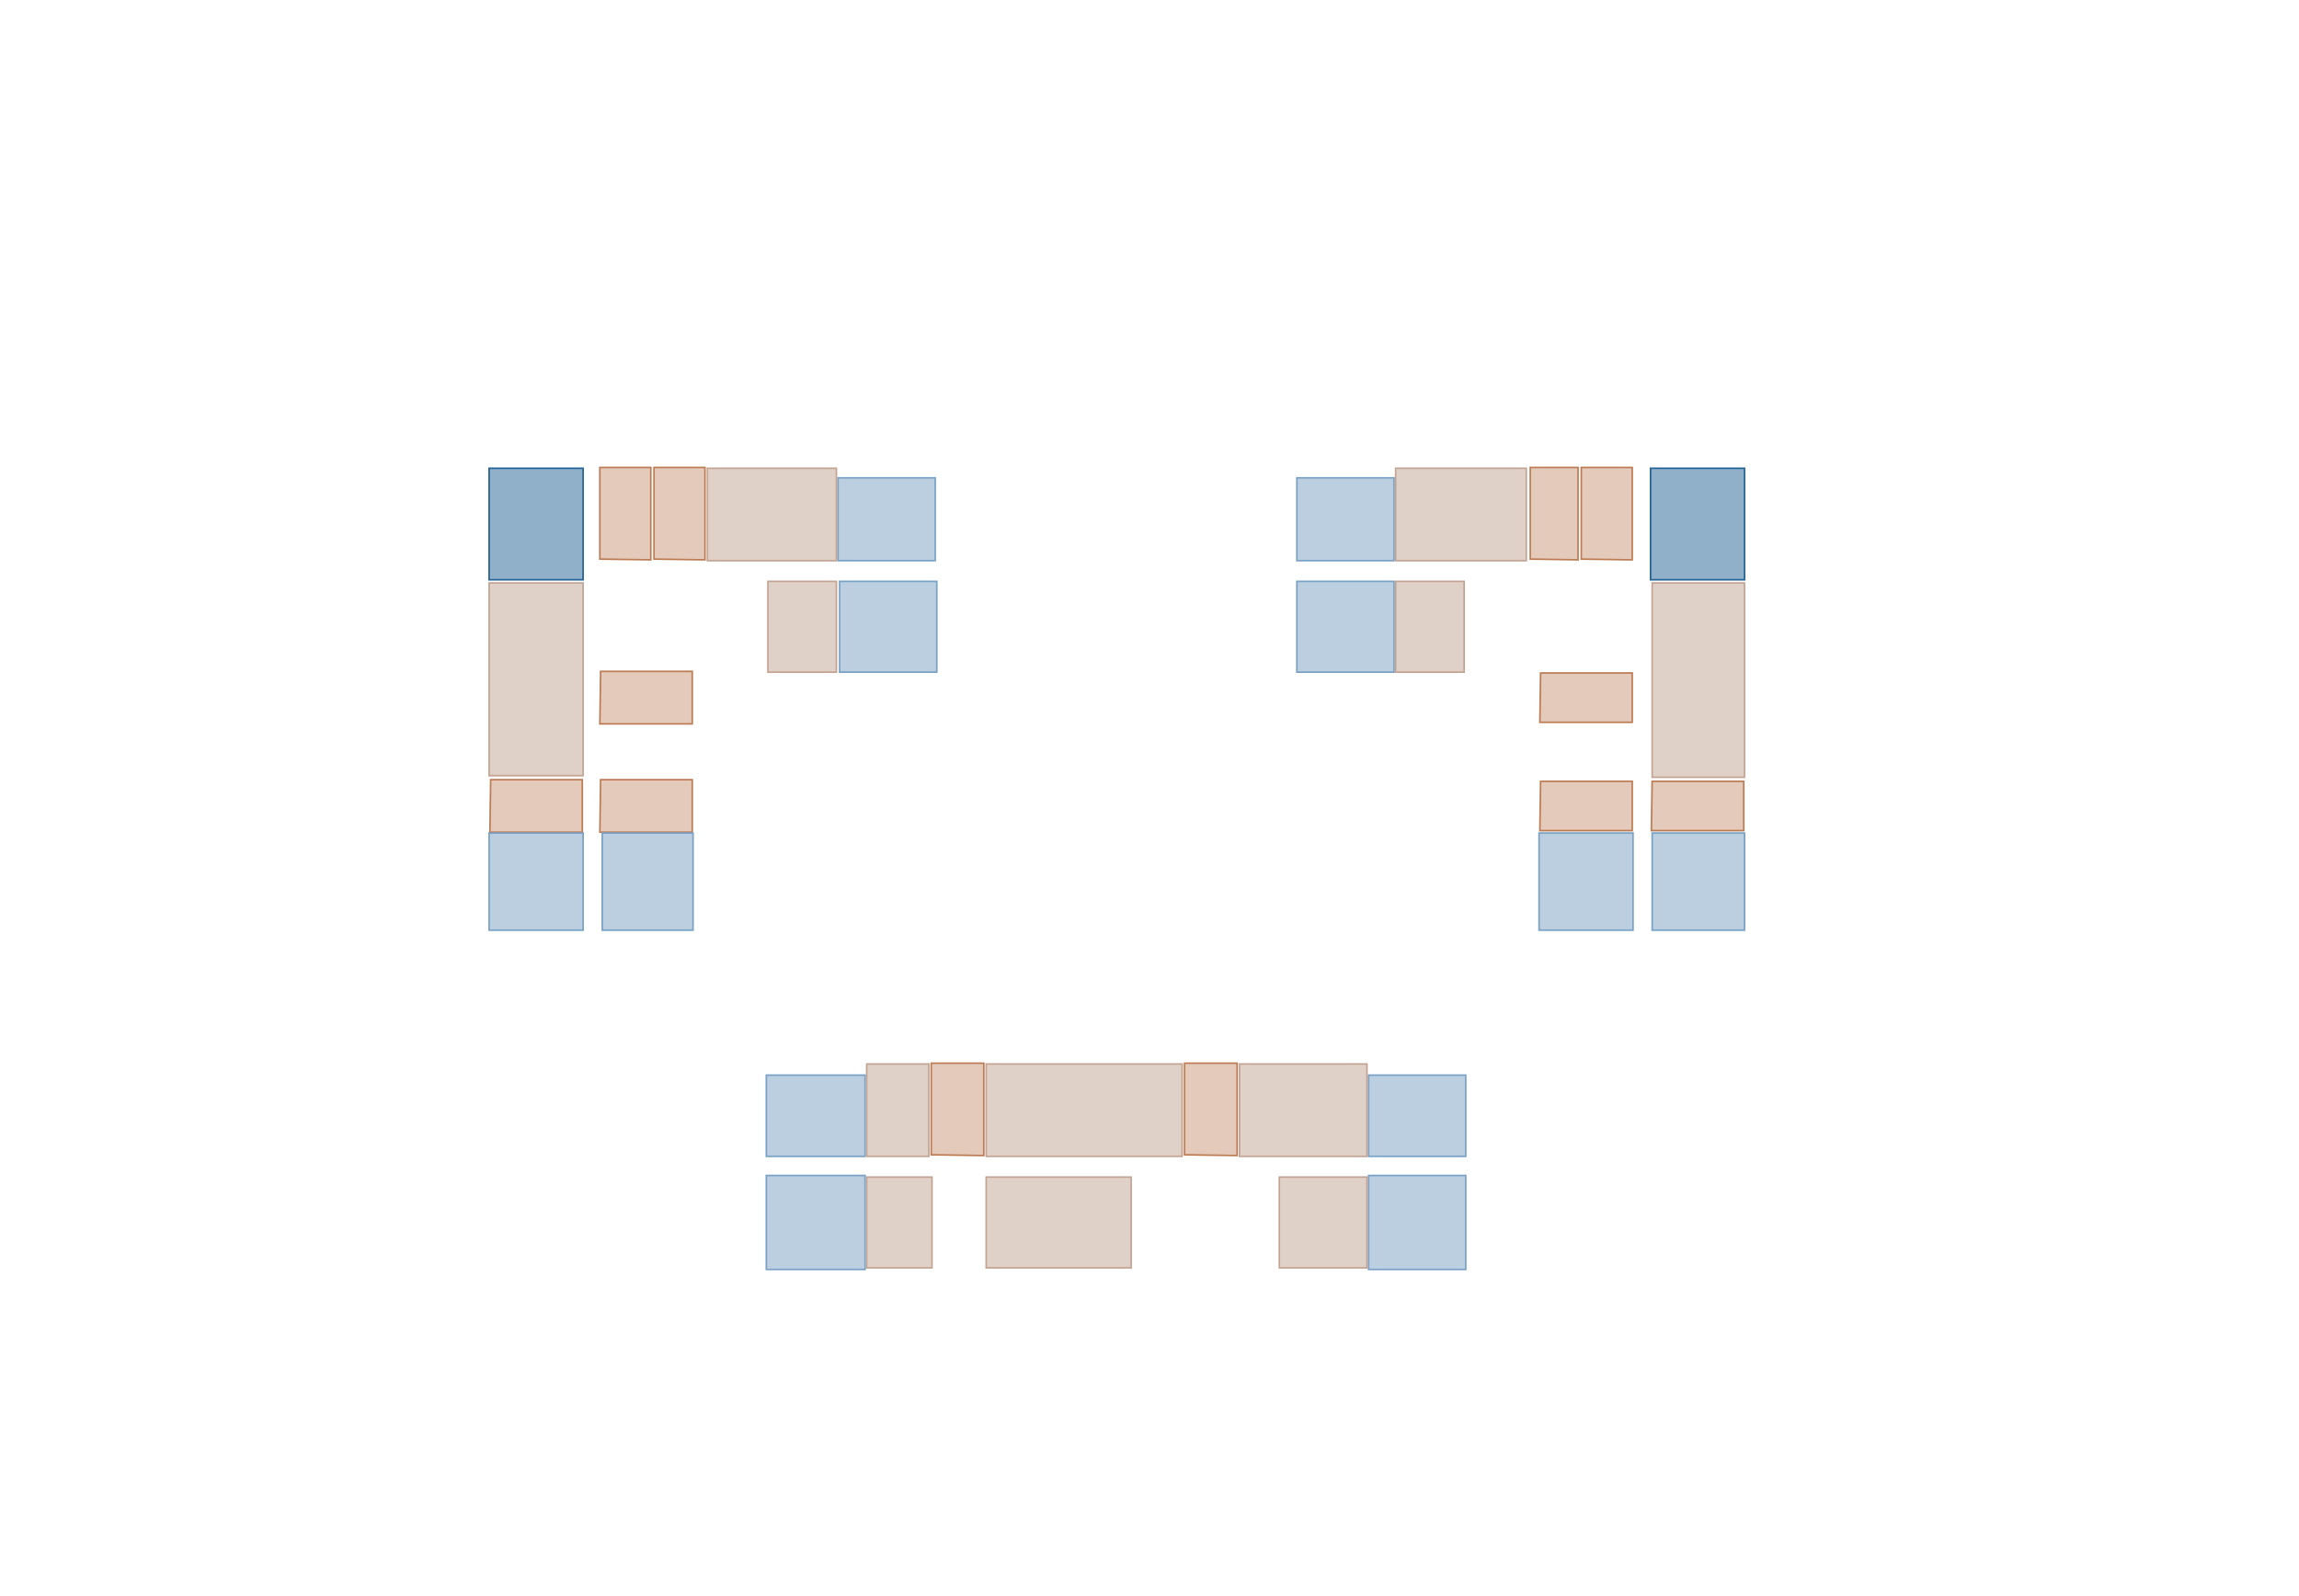
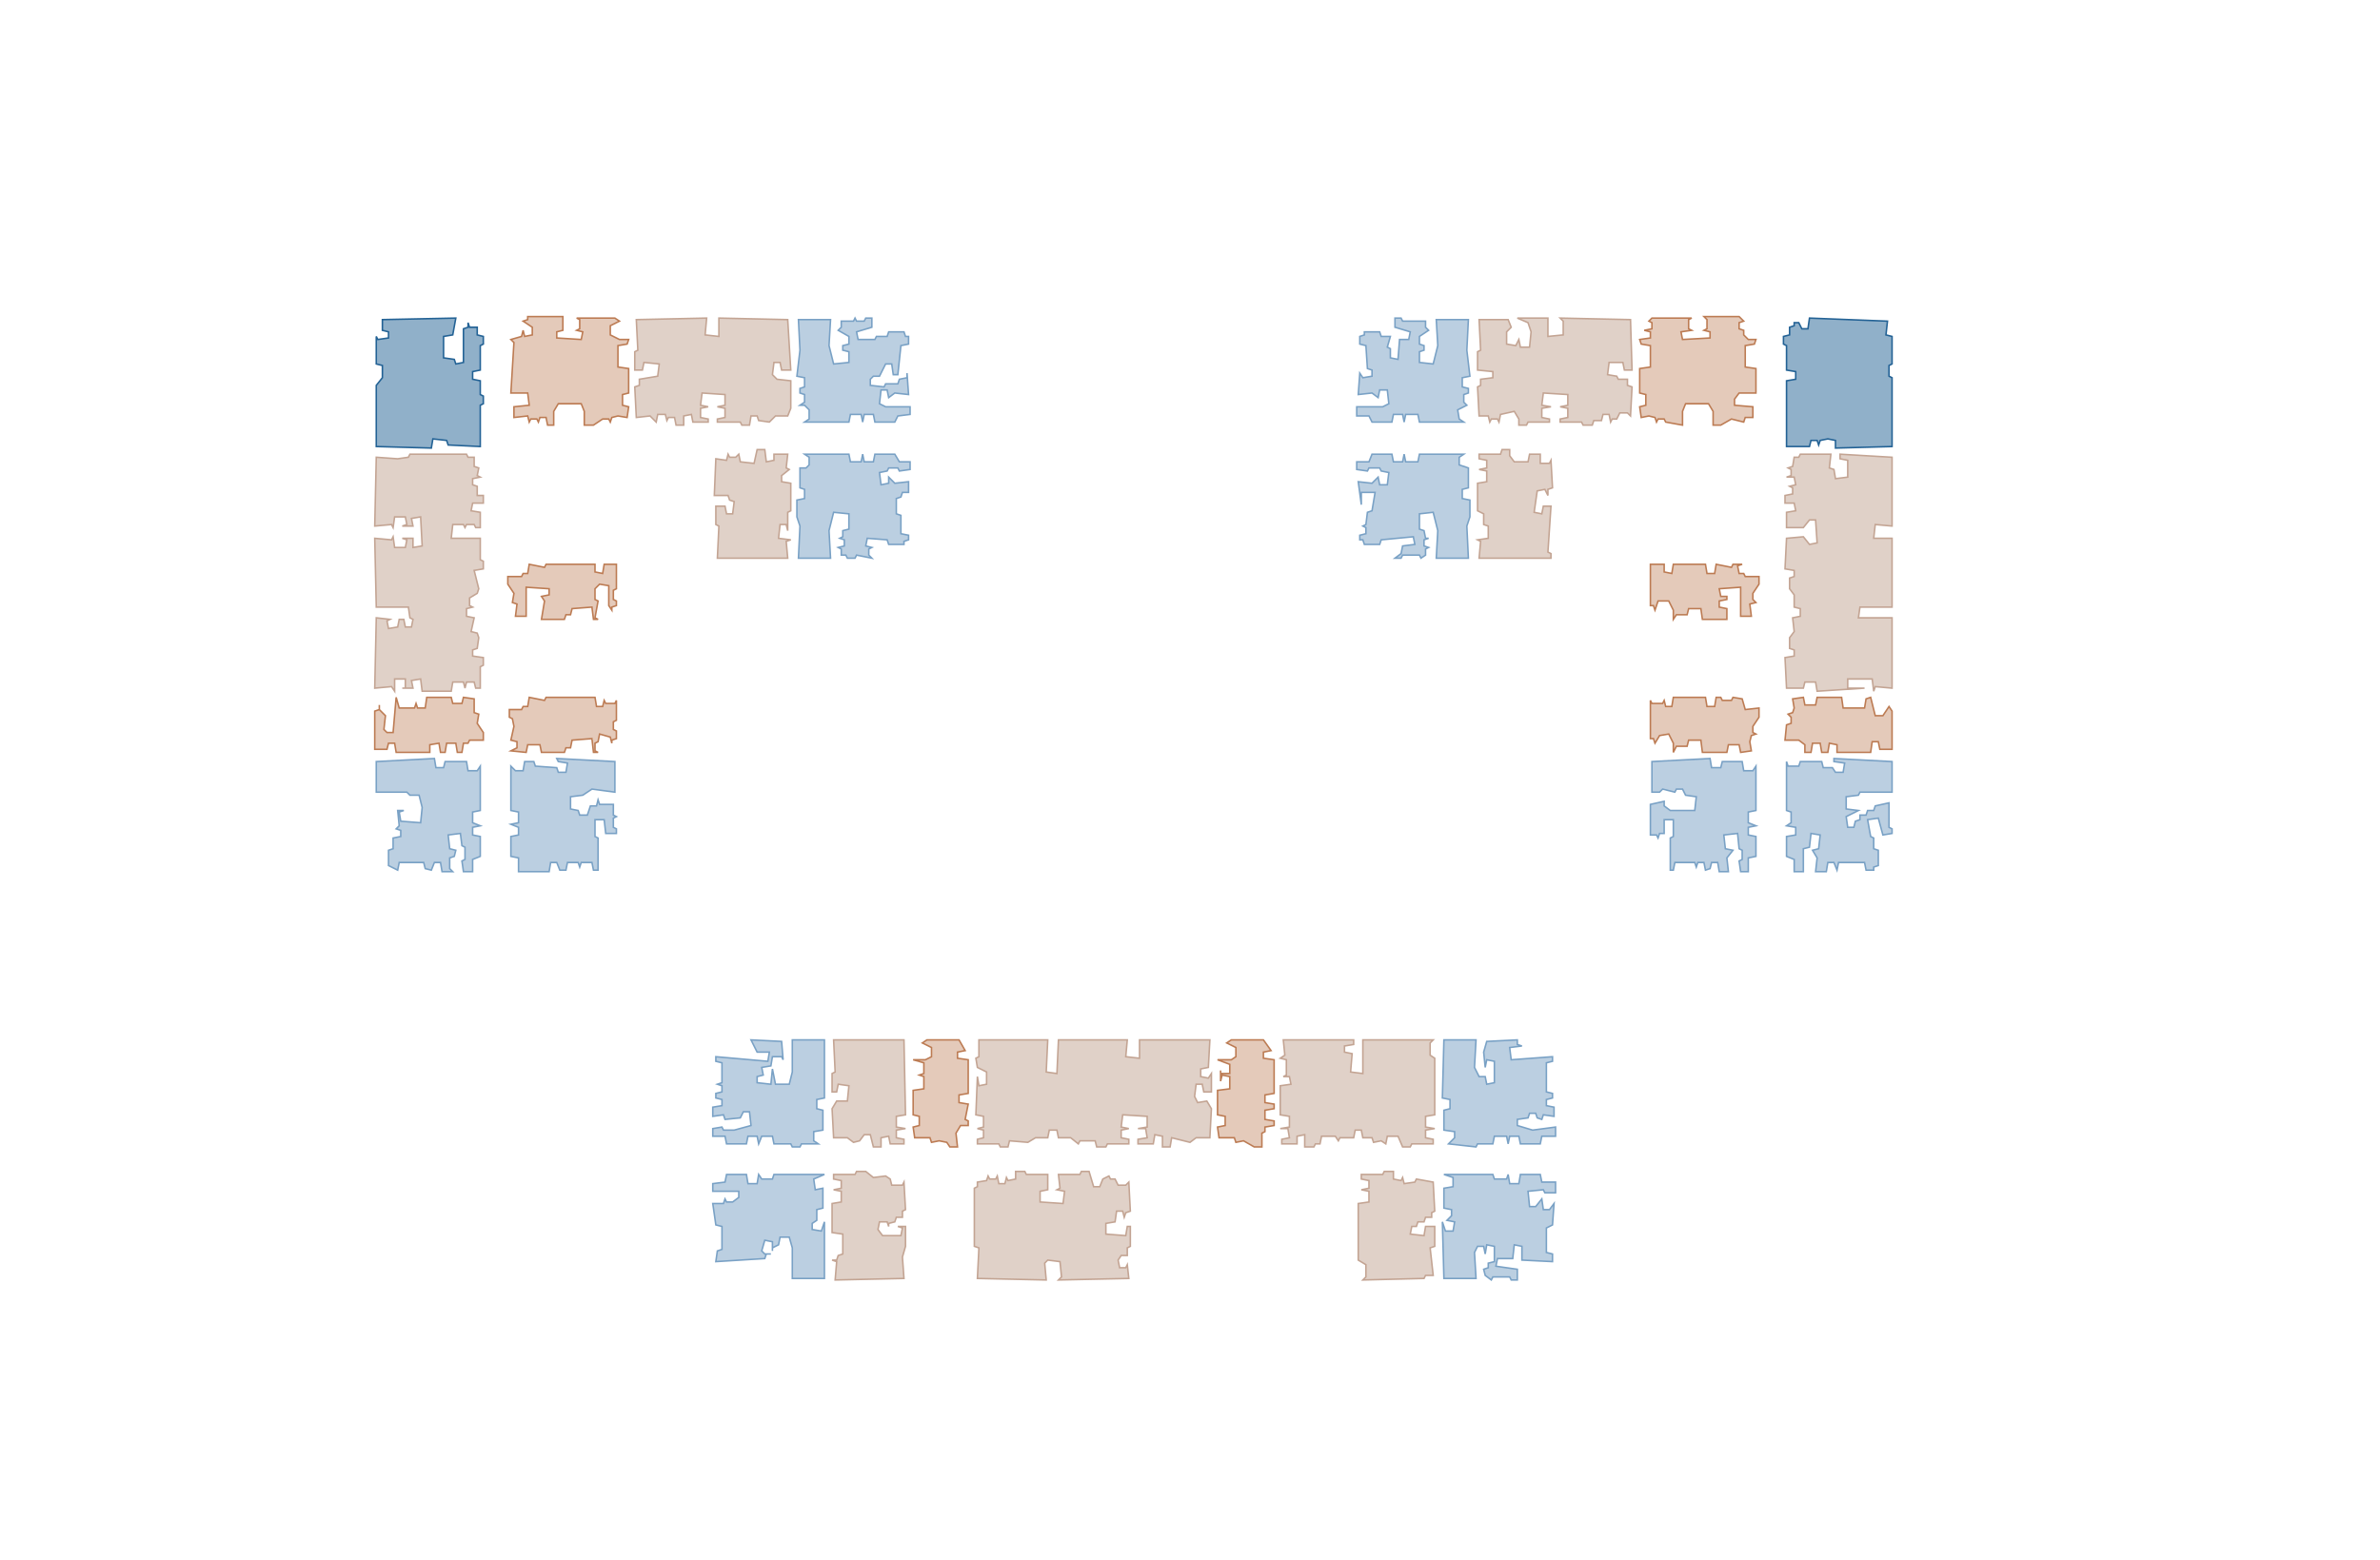
- <svg xmlns="http://www.w3.org/2000/svg" width="1443" height="1002" viewBox="0 0 1443 1002" fill="none" preserveAspectRatio="xMidYMid slice">
-   <path data-unit-type="4" d="M617.5 667.5V725.492L584.5 725.02V667.5H617.5ZM776.5 667.5V725.492L743.5 725.02V667.5H776.5ZM434.5 489.5V522.5H376.507L376.98 489.5H434.5ZM365.5 489.5V522.5H307.507L307.98 489.5H365.5ZM1094.5 490.5V521.5H1036.51L1036.98 490.5H1094.5ZM1024.5 490.5V521.5H966.508L966.979 490.5H1024.5ZM434.5 421.5V454.5H376.507L376.98 421.5H434.5ZM1024.5 422.5V453.5H966.508L966.979 422.5H1024.5ZM442.5 293.5V351.492L410.5 351.033V293.5H442.5ZM1024.5 293.5V351.492L992.5 351.033V293.5H1024.5ZM408.5 293.5V351.478L376.5 351.02V293.5H408.5ZM990.5 293.5V351.477L960.5 351.02V293.5H990.5Z" fill="#BC7B53" fill-opacity="0.4" stroke="#BC7B53" />
-   <path data-unit-type="1" d="M307 294H366V364H307ZM1036 294H1095V364H1036Z" fill="#236295" fill-opacity="0.5" stroke="#236295" />
-   <path data-unit-type="2" d="M526 300H587V352H526ZM527 365H588V422H527ZM307 523H366V584H307ZM378 523H435V584H378ZM814 300H875V352H814ZM814 365H875V422H814ZM966 523H1025V584H966ZM1037 523H1095V584H1037ZM481 675H543V726H481ZM859 675H920V726H859ZM481 738H543V797H481ZM859 738H920V797H859Z" fill="#79A1C5" fill-opacity="0.5" stroke="#79A1C5" />
-   <path data-unit-type="3" d="M444 294H525V352H444ZM482 365H525V422H482ZM307 366H366V487H307ZM876 294H958V352H876ZM876 365H919V422H876ZM1037 366H1095V488H1037ZM544 668H583V726H544ZM619 668H742V726H619ZM778 668H858V726H778ZM544 739H585V796H544ZM619 739H710V796H619ZM803 739H858V796H803Z" fill="#C3A493" fill-opacity="0.5" stroke="#C3A493" />
+ <svg xmlns="http://www.w3.org/2000/svg" width="1556" height="1020" viewBox="0 0 1556 1020" fill="none" preserveAspectRatio="xMidYMid slice">
+   <path data-unit-type="4" d="M805 680L802 682L808 685L808 691L805 693L796 693L804 696L804 702L798 702L798 700L798 707L799 703L804 704L804 712L796 713L796 729L801 730L801 736L796 737L797 744L807 744L808 747L813 746L820 750L825 750L825 741L827 740L827 737L833 736L833 733L827 732L827 726L833 725L833 722L827 721L827 716L833 715L833 693L826 692L826 688L831 687L826 680ZM606 680L603 682L609 685L609 691L605 693L597 693L604 695L604 702L601 703L604 704L604 712L597 713L597 729L601 730L601 736L597 737L598 744L608 744L609 747L614 746L619 747L621 750L626 750L625 741L628 736L633 736L633 733L631 732L633 722L627 721L627 716L633 715L633 693L626 692L626 688L631 687L627 680ZM1172 457L1173 463L1172 466L1169 467L1171 469L1171 473L1168 474L1167 484L1176 484L1180 487L1180 492L1184 492L1185 486L1190 486L1191 492L1195 492L1196 486L1201 487L1201 492L1223 492L1224 485L1228 485L1229 490L1237 490L1237 465L1235 462L1231 468L1226 468L1223 456L1220 457L1219 463L1205 463L1204 456L1188 456L1187 461L1180 461L1179 456ZM1079 458L1079 483L1081 483L1082 486L1085 481L1091 480L1094 486L1094 492L1096 488L1103 488L1104 484L1112 484L1113 492L1129 492L1130 487L1137 487L1138 492L1145 491L1144 485L1145 481L1148 480L1146 479L1146 475L1150 469L1150 463L1141 464L1139 457L1133 456L1132 458L1126 458L1125 456L1122 456L1121 462L1116 462L1115 456L1094 456L1093 462L1089 462L1088 458L1087 460L1080 460ZM333 464L333 469L335 470L336 475L334 484L338 485L338 489L334 491L344 492L345 487L353 487L354 492L369 492L370 489L373 489L374 484L387 483L388 492L391 492L389 491L389 486L391 485L392 480L399 482L400 486L400 484L403 483L403 478L401 477L401 472L403 471L403 458L402 460L396 460L395 458L394 462L390 462L389 456L357 456L356 458L346 456L345 462L342 462L341 464ZM245 465L245 490L253 490L254 486L258 486L259 492L281 492L281 487L287 486L288 492L291 492L292 486L298 486L299 492L302 492L303 486L306 486L307 484L316 484L316 479L312 473L313 467L310 466L310 457L303 456L302 460L296 460L295 456L279 456L278 463L273 463L272 460L271 463L261 463L259 456L257 479L253 479L251 477L252 468L248 464L248 461L248 464ZM1079 369L1079 396L1081 396L1082 399L1084 393L1091 393L1094 399L1094 405L1096 402L1103 402L1104 398L1112 398L1113 405L1129 405L1129 398L1124 397L1124 393L1129 392L1129 390L1125 390L1124 385L1138 384L1138 403L1145 403L1144 395L1148 394L1146 392L1146 388L1150 382L1150 377L1141 377L1140 375L1137 375L1136 370L1139 369L1133 369L1132 371L1122 369L1121 375L1116 375L1115 369L1094 369L1093 375L1088 374L1088 369ZM332 377L332 382L336 388L335 394L338 395L337 403L344 403L344 384L359 385L359 389L354 390L356 393L354 405L369 405L370 402L373 402L374 398L387 397L388 405L391 405L389 404L391 393L389 392L389 385L392 382L398 383L398 396L400 399L400 397L403 396L403 393L401 392L401 386L403 385L403 369L395 369L394 375L389 374L389 369L357 369L356 371L346 369L345 375L342 375L341 377ZM1140 210L1137 207L1114 207L1116 209L1116 215L1114 216L1118 217L1118 221L1100 222L1099 217L1106 216L1104 215L1104 209L1106 208L1080 208L1078 210L1080 211L1080 215L1075 216L1079 217L1079 221L1072 222L1073 225L1079 226L1079 240L1072 241L1072 257L1076 258L1076 265L1072 266L1073 273L1078 272L1082 273L1083 276L1084 274L1088 274L1089 276L1100 278L1100 269L1102 264L1117 264L1120 269L1120 278L1125 278L1132 274L1140 276L1141 273L1146 273L1146 266L1134 265L1134 261L1137 257L1148 257L1148 241L1141 240L1141 226L1147 225L1148 222L1143 222L1140 219L1140 216L1137 215L1137 211ZM342 210L348 214L348 219L343 220L342 216L341 220L334 222L336 224L334 257L345 257L346 265L336 266L336 273L345 272L346 276L347 274L351 274L352 276L353 273L357 273L358 278L362 278L362 269L365 264L380 264L382 269L382 278L388 278L394 274L398 274L399 276L400 273L404 272L410 273L411 266L407 265L407 258L411 257L411 241L404 240L404 226L410 225L411 222L405 222L399 219L399 213L405 210L402 208L377 208L379 209L379 215L377 216L381 217L380 222L364 221L364 217L368 216L368 207L345 207L345 209Z" fill="#BC7B53" fill-opacity="0.4" stroke="#BC7B53" />
+   <path data-unit-type="1" d="M1173 211L1173 213L1170 214L1170 219L1166 220L1166 225L1168 226L1168 242L1174 243L1174 248L1168 249L1168 292L1183 292L1184 288L1188 288L1189 291L1190 288L1195 287L1200 288L1200 293L1237 292L1237 247L1235 246L1235 239L1237 238L1237 220L1233 219L1234 210L1183 208L1182 215L1178 215L1176 211ZM250 209L250 216L254 217L254 221L247 222L246 220L246 238L250 239L250 247L246 252L246 292L282 293L283 287L292 288L293 291L314 292L314 265L316 264L316 259L314 258L314 249L309 248L309 243L314 242L314 226L316 225L316 220L312 219L312 214L307 214L306 211L306 214L303 215L303 237L298 238L297 235L290 234L290 220L296 219L298 208Z" fill="#236295" fill-opacity="0.5" stroke="#236295" />
+   <path data-unit-type="2" d="M944 768L950 770L950 776L944 777L944 790L949 791L949 795L946 798L951 799L950 805L945 805L943 799L944 836L965 836L964 819L966 815L970 815L971 820L972 814L977 815L977 825L973 826L973 829L970 830L971 834L975 837L976 835L987 835L988 837L992 837L992 830L978 828L979 823L989 823L990 814L995 815L995 824L1015 825L1015 820L1011 819L1011 803L1015 801L1016 787L1013 791L1009 791L1008 784L1004 789L1000 789L999 779L1009 778L1010 780L1017 780L1017 773L1008 773L1007 768L994 768L993 774L987 774L986 768L985 771L977 771L976 768ZM466 774L466 779L483 779L483 783L479 786L475 786L474 784L473 787L466 787L468 801L472 802L472 817L469 818L468 825L500 823L501 820L504 820L500 820L498 818L500 811L505 812L505 818L505 816L509 814L510 809L516 809L518 816L518 836L539 836L539 799L537 805L531 804L531 800L534 798L534 791L538 790L538 777L533 778L532 771L539 768L506 768L505 771L498 771L496 768L495 774L489 774L488 768L475 768L474 773ZM944 680L943 718L948 719L948 725L944 726L944 739L951 740L951 744L947 748L965 750L966 748L976 748L977 743L985 743L986 748L987 743L993 743L994 748L1007 748L1008 743L1017 743L1017 737L1002 739L992 736L992 732L999 731L1000 728L1004 728L1005 731L1008 732L1009 729L1016 730L1016 724L1011 723L1011 719L1015 718L1015 715L1011 714L1011 695L1015 694L1015 691L988 693L987 685L995 684L992 683L992 680L972 681L970 688L971 698L972 693L977 694L977 708L972 709L971 704L967 704L964 698L965 680ZM468 691L468 694L472 695L472 708L469 709L472 710L472 714L468 715L468 718L472 719L472 723L466 724L466 730L473 729L474 732L484 731L486 727L490 727L491 736L480 739L473 739L472 737L466 738L466 743L474 743L475 748L488 748L489 743L495 743L496 748L498 743L505 743L506 748L517 748L518 750L523 750L524 748L535 748L532 746L532 740L538 739L538 726L534 725L534 719L539 718L539 680L518 680L518 701L516 709L507 709L505 699L504 709L495 708L495 704L499 703L498 698L504 697L505 691L511 691L512 693L511 681L491 680L495 688L503 688L502 694ZM1237 498L1199 496L1199 498L1206 499L1205 505L1200 505L1198 502L1192 502L1191 498L1177 498L1176 501L1169 501L1168 498L1168 530L1171 531L1171 538L1168 540L1174 541L1174 546L1168 547L1168 560L1173 562L1173 570L1179 570L1179 555L1183 554L1184 545L1190 546L1189 555L1185 556L1188 561L1187 570L1194 570L1195 564L1199 564L1201 569L1202 564L1219 564L1220 569L1225 569L1225 567L1228 566L1228 556L1225 555L1225 548L1223 547L1221 536L1228 535L1231 546L1237 545L1237 542L1235 541L1235 525L1226 527L1225 530L1221 530L1220 533L1216 533L1216 536L1213 537L1212 541L1208 541L1207 534L1215 530L1207 529L1207 521L1215 520L1216 518L1237 518ZM1080 498L1080 518L1085 518L1087 516L1095 518L1096 516L1100 516L1102 520L1109 521L1108 530L1092 530L1088 527L1088 524L1079 526L1079 546L1083 546L1084 548L1085 545L1088 545L1088 536L1094 536L1094 547L1092 548L1092 569L1094 569L1095 564L1108 564L1109 567L1110 564L1114 564L1115 569L1118 568L1119 564L1123 564L1124 570L1130 570L1129 561L1133 556L1128 555L1127 546L1136 545L1137 555L1139 556L1139 562L1137 563L1138 570L1143 570L1143 561L1148 560L1148 547L1143 546L1143 541L1148 540L1143 538L1143 531L1148 530L1148 501L1146 504L1140 504L1139 498L1126 498L1125 502L1119 502L1118 496ZM402 498L364 496L365 498L371 499L370 505L365 505L364 502L350 501L349 498L343 498L342 504L337 504L334 501L334 530L339 531L339 538L334 539L339 541L339 546L334 547L334 560L339 561L339 570L359 570L360 564L364 564L366 569L370 569L371 564L378 564L379 567L380 564L387 564L388 569L391 569L391 548L389 547L389 536L395 536L396 545L403 545L403 542L401 541L401 535L403 534L401 533L401 526L392 526L391 523L390 527L386 527L384 533L379 533L378 530L373 529L373 521L381 520L387 516L402 518ZM246 498L246 518L266 518L268 520L274 520L276 528L275 538L262 537L261 531L264 530L260 530L261 540L259 542L262 543L262 547L257 548L257 555L254 556L254 566L260 569L261 564L277 564L278 568L282 569L284 564L288 564L289 570L296 570L294 568L294 561L297 560L298 556L294 555L293 546L301 545L302 553L304 554L304 562L302 563L303 570L309 570L309 562L314 560L314 547L309 546L309 541L314 540L309 538L309 531L314 530L314 501L312 504L306 504L305 498L291 498L290 502L285 502L284 496ZM887 302L887 307L894 308L895 306L902 306L903 308L908 309L907 317L902 317L901 312L897 316L888 315L890 330L890 322L899 322L897 334L894 335L893 343L891 344L893 345L893 349L889 350L889 353L891 353L892 356L902 356L903 353L924 351L925 356L917 357L916 362L912 365L916 365L917 363L928 363L929 365L932 363L932 359L934 358L931 357L931 353L934 352L932 352L931 347L928 346L928 336L937 335L940 347L939 365L960 365L959 344L961 338L961 327L956 326L956 320L960 319L960 306L954 304L954 299L957 297L928 297L927 302L919 302L918 297L917 302L911 302L910 297L897 297L895 302ZM526 297L529 299L529 304L527 306L523 306L523 319L526 320L526 326L521 327L521 338L523 344L522 365L543 365L542 347L545 335L555 336L555 346L551 347L551 351L549 352L552 353L552 357L548 358L550 359L550 363L553 363L554 365L559 365L560 363L570 365L568 363L568 359L570 358L566 357L567 352L580 353L581 356L591 356L591 354L594 353L594 350L589 349L589 337L586 336L586 326L589 325L590 322L594 322L594 315L585 316L581 312L581 316L576 317L575 309L580 308L581 306L587 306L588 308L595 307L595 302L588 302L585 297L572 297L571 302L565 302L564 297L563 302L556 302L555 297ZM889 220L889 225L893 226L894 241L897 242L897 246L891 247L889 244L888 258L897 257L901 260L902 255L907 255L908 264L904 266L887 266L887 272L895 272L897 276L910 276L911 271L917 271L918 276L919 271L927 271L928 276L957 276L954 274L953 268L959 265L957 263L957 258L960 257L960 254L956 253L956 247L961 246L959 229L960 209L939 209L940 226L937 238L928 237L928 230L931 229L931 226L928 225L928 220L934 216L932 214L932 210L917 210L916 208L912 208L912 214L922 217L921 222L915 222L914 235L909 234L909 228L907 227L909 220L903 220L902 217L892 217L892 219ZM522 209L523 229L521 246L526 247L526 253L523 254L523 257L526 258L526 263L523 265L526 265L529 268L529 274L526 276L555 276L556 271L563 271L564 276L565 271L571 271L572 276L585 276L587 272L595 271L595 266L579 266L575 264L576 255L580 255L581 260L585 257L594 258L593 244L593 247L588 248L587 251L579 251L578 253L569 252L569 248L571 246L575 246L579 238L583 238L584 245L587 245L589 226L594 225L594 220L592 220L591 217L581 217L580 220L573 220L572 222L561 222L560 217L570 214L570 208L566 208L565 210L560 210L559 208L558 210L550 210L550 214L548 216L555 220L555 225L551 226L551 229L555 230L555 237L545 238L542 226L543 209Z" fill="#79A1C5" fill-opacity="0.5" stroke="#79A1C5" />
+   <path data-unit-type="3" d="M890 768L890 771L895 772L895 777L890 778L895 779L895 786L888 787L888 824L893 827L893 835L891 837L931 836L932 834L937 834L935 816L938 815L938 802L932 802L931 808L922 807L923 802L926 802L927 799L931 799L932 796L936 796L936 793L938 792L937 773L926 771L925 773L918 774L917 770L916 772L911 771L911 766L905 766L904 768ZM639 773L639 776L637 777L637 815L640 816L639 836L684 837L683 826L685 824L693 825L694 835L692 837L738 836L737 827L736 829L732 829L731 824L733 821L737 821L737 816L739 815L739 802L737 802L736 808L723 807L723 800L729 799L730 792L734 792L735 796L736 793L739 792L738 773L736 775L731 775L729 771L726 771L725 769L721 771L719 776L715 776L712 766L707 766L706 768L692 768L693 777L691 778L696 779L695 787L680 786L680 779L685 778L685 768L671 768L670 766L664 766L664 771L659 772L658 770L657 774L653 774L652 769L651 771L647 771L646 769L645 772ZM545 768L545 771L550 772L550 777L545 778L550 779L550 786L544 787L544 806L551 807L551 820L548 821L547 824L544 824L547 825L546 837L591 836L590 822L592 815L592 802L587 802L590 803L589 808L577 808L574 804L575 799L580 799L581 802L581 800L585 799L586 796L590 796L590 792L592 791L591 773L590 775L583 775L582 771L579 769L571 770L566 766L560 766L559 768ZM839 680L840 690L837 692L841 693L841 703L839 704L843 704L844 709L837 710L837 729L843 730L843 737L837 738L842 738L843 744L838 745L838 748L848 748L848 743L853 742L853 750L859 750L860 748L863 748L864 743L873 743L875 746L876 744L885 744L886 739L890 739L891 744L897 744L898 747L903 746L906 748L907 743L914 743L917 750L922 750L923 748L937 748L937 745L932 744L932 739L938 738L932 737L932 730L938 729L938 692L935 690L935 682L937 680L891 680L891 702L883 701L884 689L879 688L879 684L885 683L885 680ZM640 680L640 691L638 692L639 698L645 701L645 709L640 710L639 704L638 729L643 730L643 737L639 738L643 739L643 744L639 745L639 748L653 748L654 750L659 750L660 746L672 747L677 744L685 744L686 739L691 739L692 744L700 744L705 748L706 746L716 746L717 750L723 750L724 748L738 748L738 745L733 744L733 739L738 738L733 737L734 729L750 730L750 737L744 738L749 738L750 744L744 745L744 748L754 748L755 742L760 743L760 750L765 750L766 744L778 747L782 744L791 744L792 725L789 720L783 721L781 717L782 709L786 709L787 714L792 714L792 702L790 705L785 704L785 699L790 698L791 680L745 680L745 692L736 691L737 680L692 680L691 702L684 701L685 680ZM545 680L546 701L544 702L544 714L547 714L548 709L555 710L554 720L547 720L544 725L545 744L554 744L558 747L562 746L565 742L569 742L571 750L576 750L576 744L581 743L582 748L591 748L591 745L586 744L586 739L592 738L586 737L586 730L592 729L591 680ZM1177 297L1176 299L1173 299L1172 305L1169 306L1171 307L1171 311L1168 312L1173 312L1174 317L1170 318L1172 319L1172 323L1167 324L1167 329L1173 329L1174 334L1168 335L1168 345L1179 345L1183 340L1187 340L1188 355L1183 356L1179 351L1168 352L1167 372L1173 373L1173 377L1170 378L1170 385L1173 389L1173 397L1177 398L1177 403L1172 404L1173 413L1170 417L1170 424L1173 425L1173 429L1167 430L1168 450L1179 450L1180 446L1187 446L1188 452L1219 450L1208 450L1208 444L1224 444L1225 452L1226 449L1237 450L1237 404L1215 404L1216 397L1237 397L1237 352L1225 352L1226 343L1237 344L1237 299L1203 297L1203 300L1208 301L1208 312L1200 313L1199 307L1196 306L1197 297ZM246 299L245 344L256 343L257 345L258 338L265 338L266 343L263 344L270 344L269 339L275 338L276 357L270 358L270 352L263 352L266 353L265 358L258 358L257 351L256 353L245 352L246 397L267 397L268 404L270 405L269 410L265 410L264 405L261 405L260 410L254 411L253 406L255 405L246 404L245 450L256 449L258 452L258 444L265 444L265 450L263 450L270 450L269 445L275 444L276 452L295 452L296 446L303 446L304 450L305 446L310 446L311 450L314 450L314 436L316 435L316 430L309 429L309 425L312 424L313 417L312 414L308 413L310 404L305 403L305 398L309 397L307 396L307 391L312 388L313 385L310 373L316 372L316 367L314 366L314 352L295 352L296 343L303 343L304 345L305 343L310 343L311 345L314 345L314 335L308 334L309 329L316 329L316 324L312 324L312 318L309 317L309 313L314 312L312 311L313 306L310 305L310 299L306 299L305 297L268 297L267 299L260 300ZM967 297L967 300L972 301L972 306L967 307L972 308L972 315L966 316L966 334L970 336L970 343L973 344L973 352L966 353L968 354L967 365L1014 365L1014 362L1012 361L1014 331L1009 331L1008 336L1003 335L1005 321L1010 320L1012 324L1012 320L1015 319L1014 301L1013 303L1007 303L1007 297L1000 297L999 302L990 302L987 298L987 294L982 294L981 297ZM515 297L506 297L506 301L501 302L500 294L495 294L493 303L484 302L483 297L481 299L477 299L476 297L475 301L468 300L467 324L476 324L477 327L480 328L479 336L475 336L474 331L468 331L468 343L470 344L469 365L515 365L514 354L517 353L509 352L510 343L514 343L515 347L515 335L517 334L517 316L511 315L511 311L516 307L514 306ZM967 209L968 229L966 230L966 242L976 243L976 247L968 248L968 252L966 253L967 272L973 272L974 276L975 274L979 274L980 276L981 271L990 269L993 274L993 278L998 278L999 276L1013 276L1013 274L1008 273L1008 267L1014 266L1008 265L1009 257L1025 258L1025 265L1020 266L1025 267L1025 273L1020 274L1020 276L1034 276L1035 278L1041 278L1042 275L1047 275L1048 271L1052 271L1053 276L1054 274L1057 274L1059 270L1064 270L1066 272L1067 253L1064 252L1064 248L1058 248L1057 246L1051 245L1052 237L1061 237L1062 242L1067 242L1066 209L1020 208L1022 210L1022 219L1012 220L1012 208L992 208L999 211L1001 217L1000 227L994 227L993 222L991 226L985 225L985 217L988 214L986 209ZM416 209L417 229L415 230L415 242L420 242L421 237L431 238L430 246L418 248L418 252L415 253L416 273L425 272L429 276L430 271L435 271L436 275L437 273L441 273L442 278L447 278L447 272L452 271L453 276L463 276L463 274L458 273L458 267L463 266L458 265L459 257L474 258L474 265L469 266L474 267L474 273L469 274L469 276L484 276L485 278L490 278L491 272L495 272L496 275L503 276L507 272L515 272L517 267L517 249L508 248L505 245L506 237L510 237L511 242L517 242L515 209L470 208L470 220L461 219L462 208Z" fill="#C3A493" fill-opacity="0.5" stroke="#C3A493" />
</svg>
